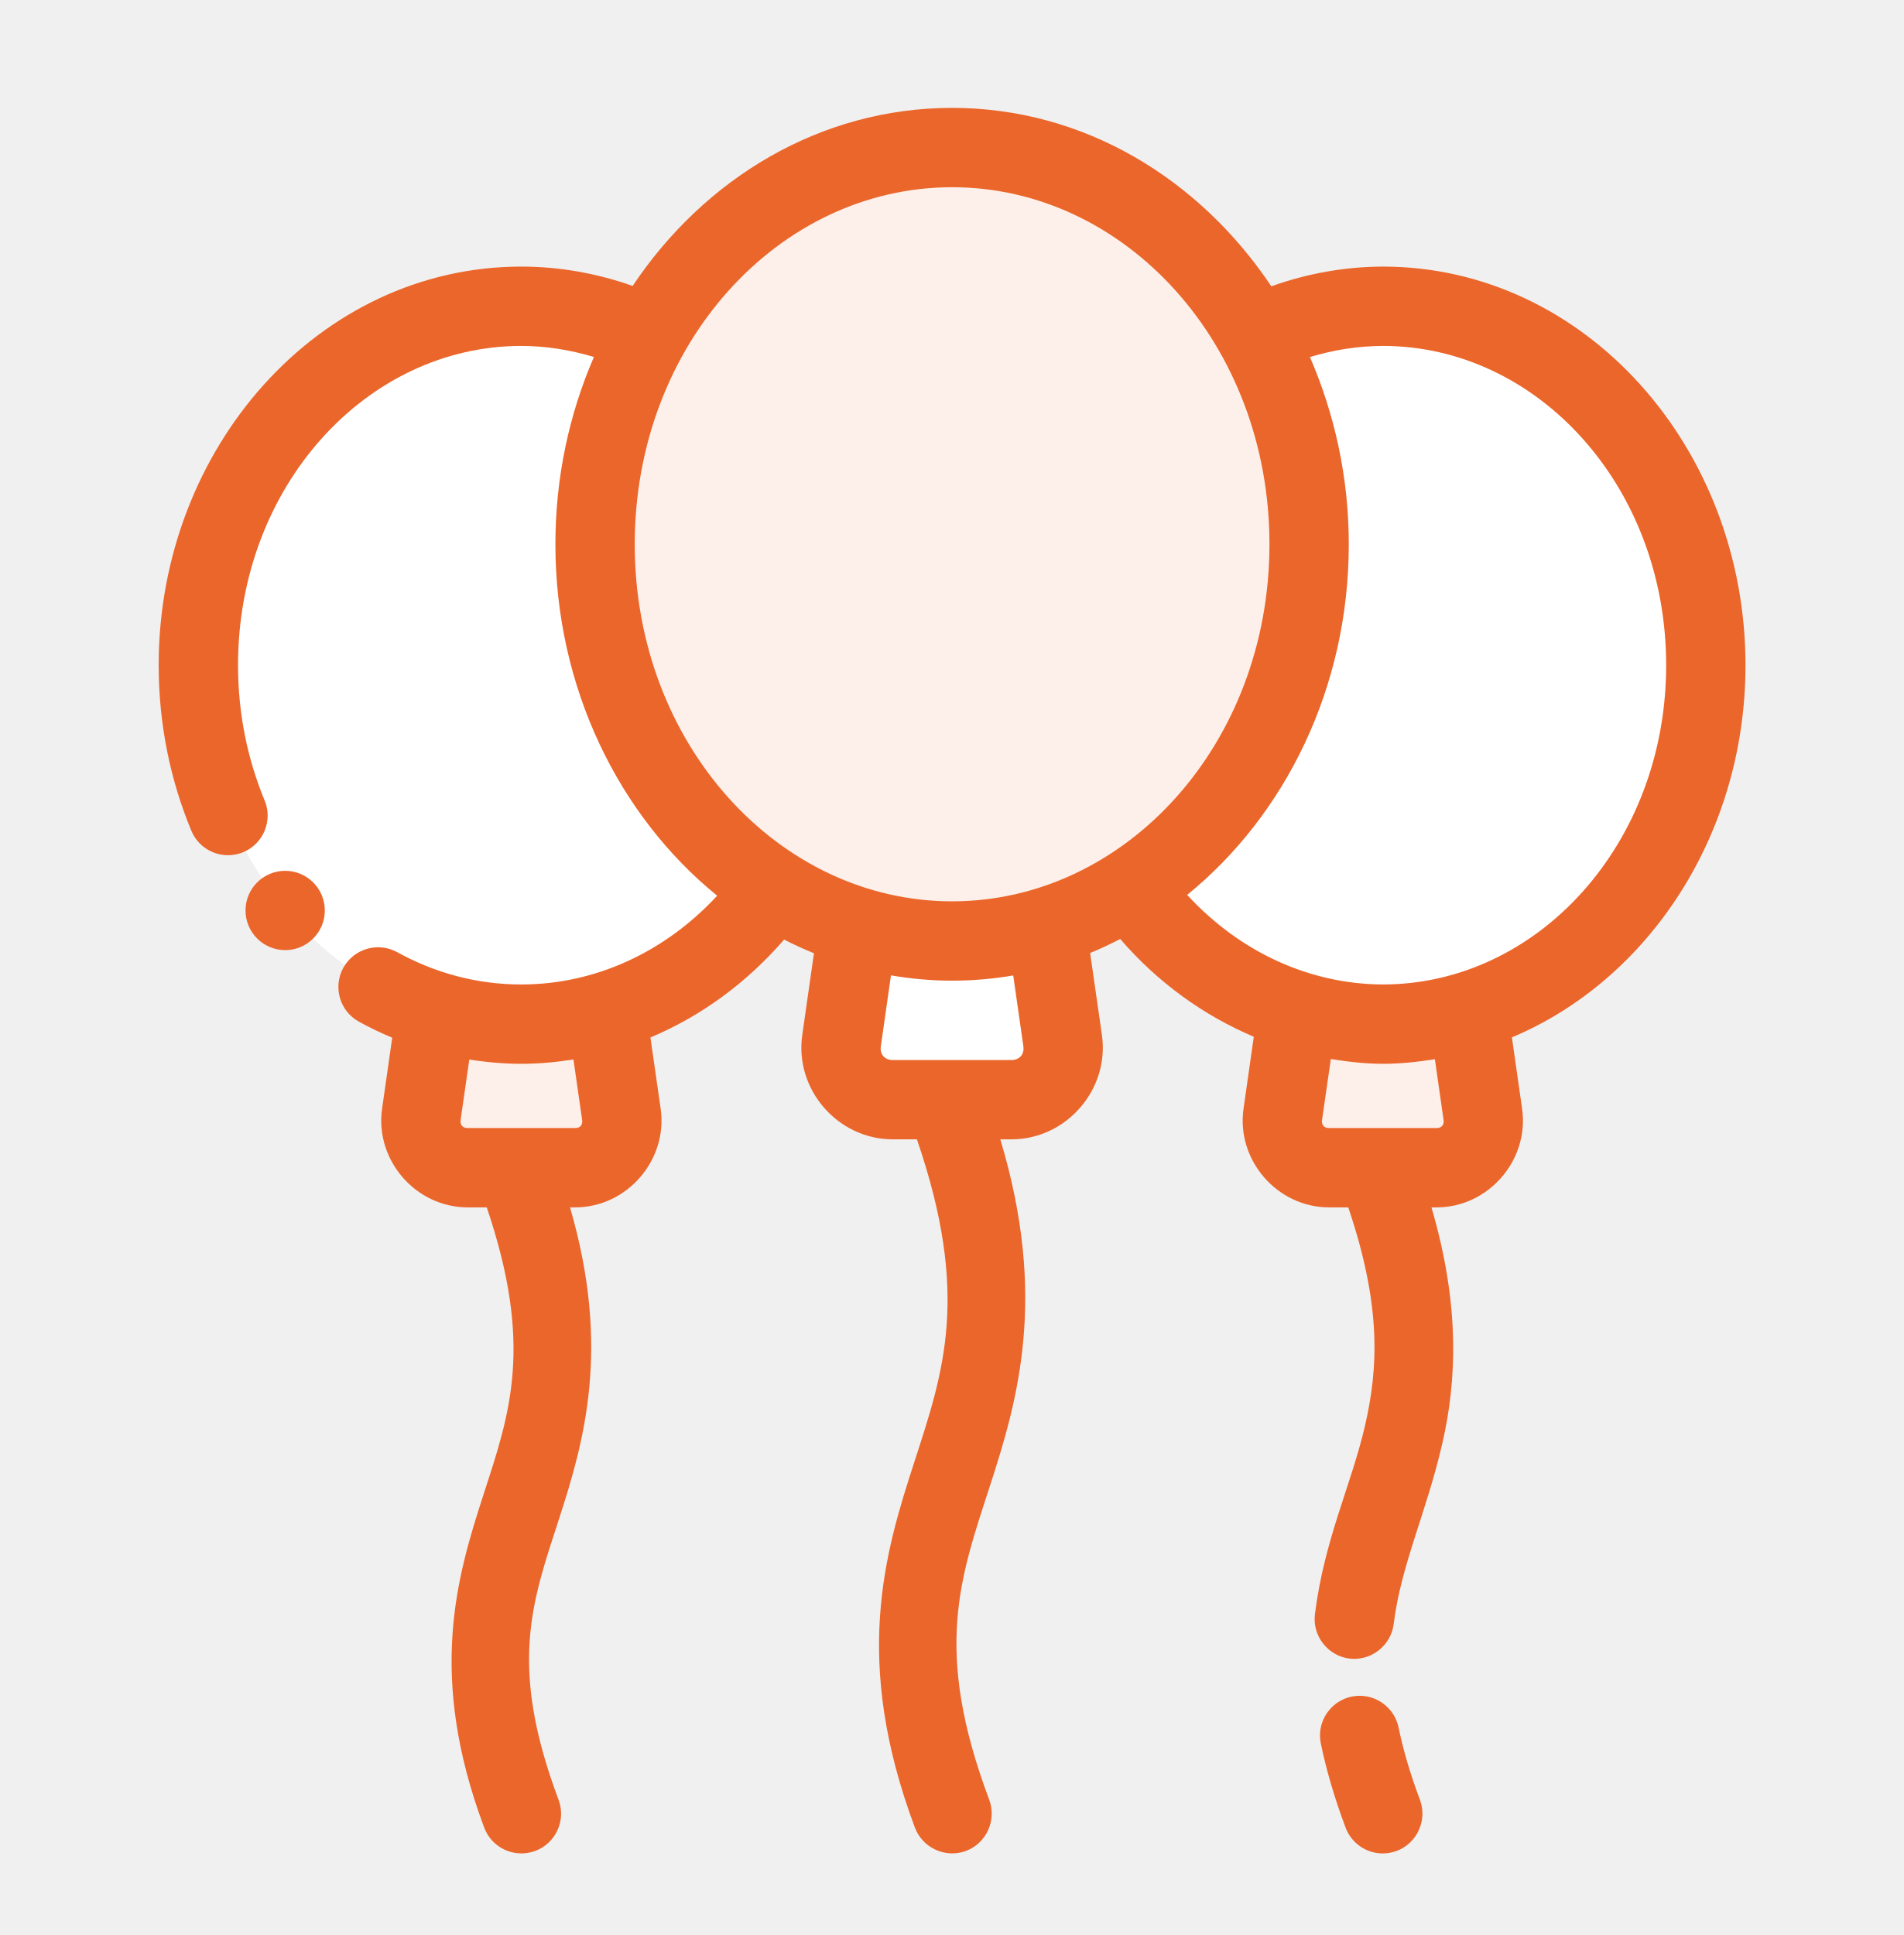
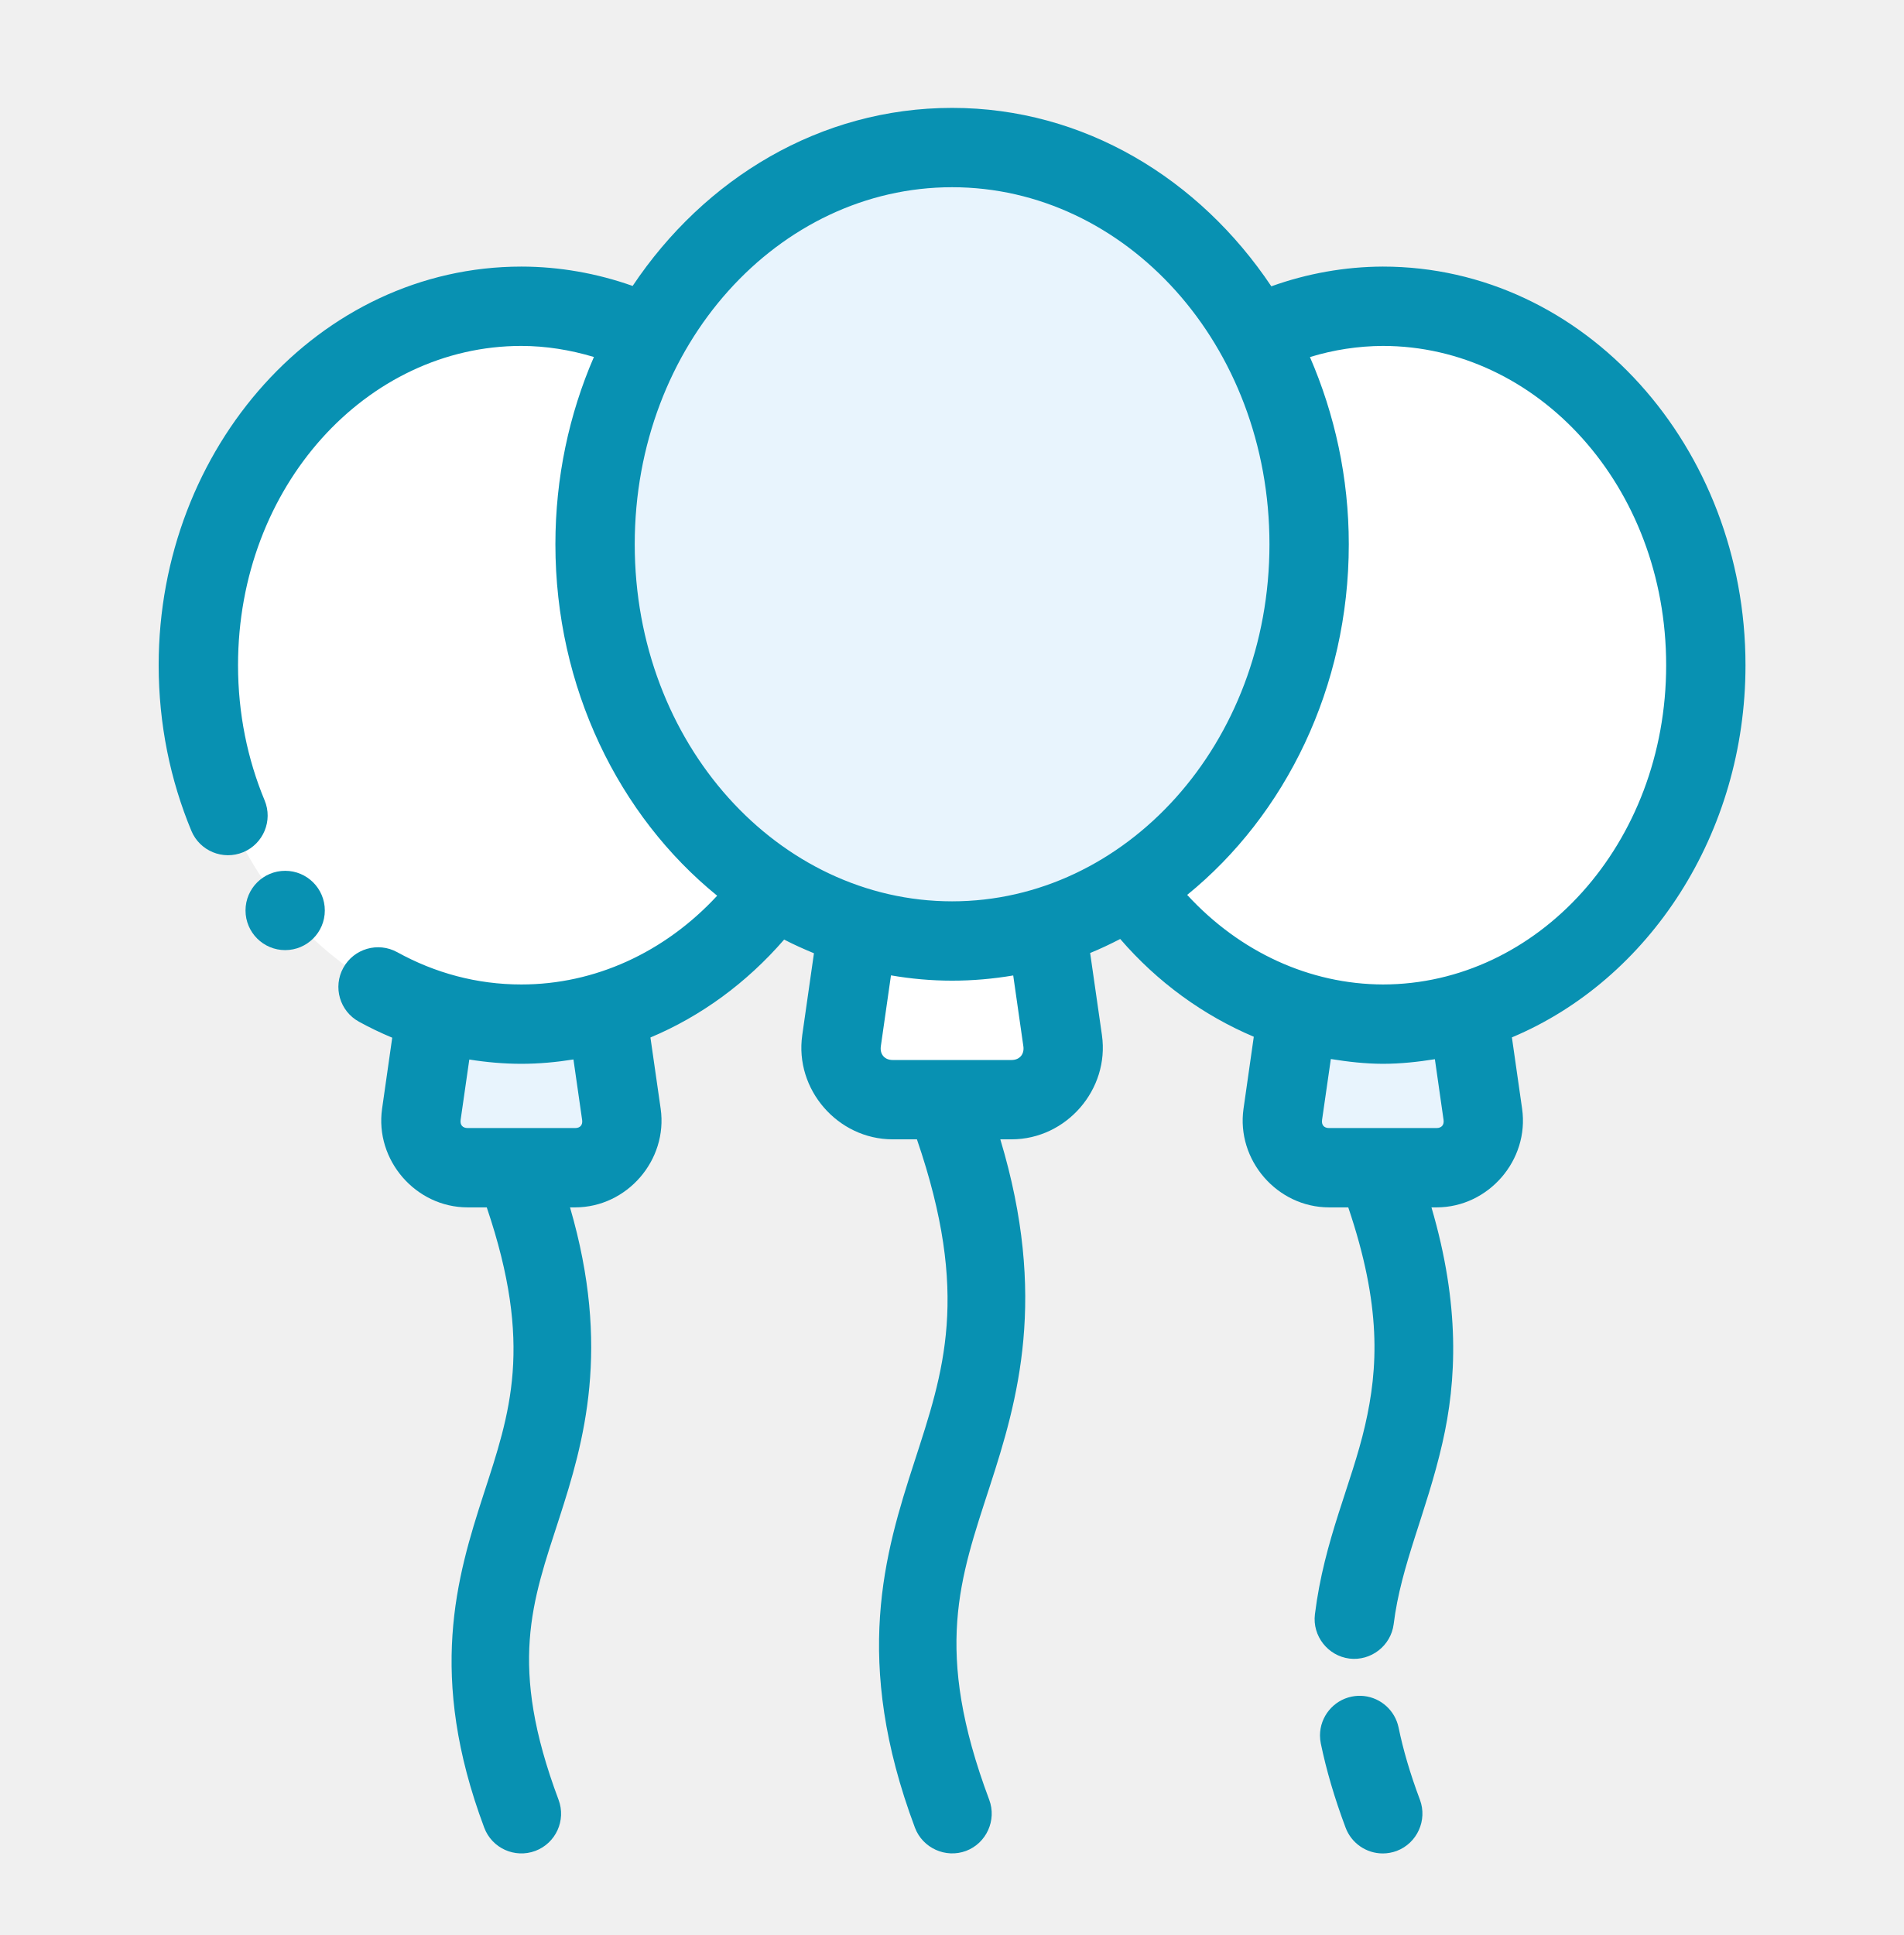
<svg xmlns="http://www.w3.org/2000/svg" width="60" height="61" viewBox="0 0 60 61" fill="none">
-   <path fill-rule="evenodd" clip-rule="evenodd" d="M40.906 30.252L40.439 35.131C40.43 35.199 40.425 35.27 40.425 35.338C40.425 36.146 41.089 36.81 41.896 36.81H45.29C46.098 36.81 46.762 36.146 46.762 35.338C46.762 35.27 46.757 35.199 46.747 35.131L46.059 30.323C45.184 30.593 41.781 30.522 40.906 30.252Z" fill="#FDF0EA" />
+   <path fill-rule="evenodd" clip-rule="evenodd" d="M40.906 30.252L40.439 35.131C40.43 35.199 40.425 35.27 40.425 35.338C40.425 36.146 41.089 36.81 41.896 36.81H45.29C46.098 36.81 46.762 36.146 46.762 35.338C46.762 35.27 46.757 35.199 46.747 35.131L46.059 30.323C45.184 30.593 41.781 30.522 40.906 30.252Z" fill="#E8F4FD" />
  <path fill-rule="evenodd" clip-rule="evenodd" d="M43.593 9.654C42.215 9.661 40.853 9.977 39.587 10.585L35.62 27.97C37.544 30.684 40.484 32.276 43.593 32.286C49.179 32.286 53.777 27.177 53.777 20.97C53.777 14.763 49.179 9.654 43.593 9.654Z" fill="white" />
  <path fill-rule="evenodd" clip-rule="evenodd" d="M27.206 28.078L26.529 32.811C26.518 32.886 26.513 32.963 26.513 33.04C26.513 33.931 27.247 34.667 28.139 34.667H31.891C32.783 34.667 33.517 33.931 33.517 33.04C33.517 32.963 33.512 32.886 33.5 32.811L32.859 28.321C31.891 28.62 28.174 28.377 27.206 28.078Z" fill="white" />
-   <path fill-rule="evenodd" clip-rule="evenodd" d="M13.849 31.17L13.283 35.131C13.273 35.2 13.268 35.27 13.268 35.338C13.268 36.146 13.932 36.81 14.74 36.81H18.134C18.94 36.81 19.605 36.146 19.605 35.338C19.605 35.27 19.599 35.2 19.591 35.131L19.052 31.366C18.176 31.636 17.11 30.911 16.2 30.915C15.292 30.911 14.725 31.44 13.849 31.17Z" fill="#FDF0EA" />
+   <path fill-rule="evenodd" clip-rule="evenodd" d="M13.849 31.17L13.283 35.131C13.273 35.2 13.268 35.27 13.268 35.338C13.268 36.146 13.932 36.81 14.74 36.81H18.134C18.94 36.81 19.605 36.146 19.605 35.338C19.605 35.27 19.599 35.2 19.591 35.131L19.052 31.366C18.176 31.636 17.11 30.911 16.2 30.915C15.292 30.911 14.725 31.44 13.849 31.17Z" fill="#E8F4FD" />
  <path fill-rule="evenodd" clip-rule="evenodd" d="M16.437 9.654C10.85 9.654 6.253 14.762 6.253 20.969C6.253 27.176 10.85 32.286 16.437 32.286C19.551 32.284 22.499 30.697 24.428 27.981L20.456 10.577C19.187 9.969 17.819 9.656 16.437 9.654Z" fill="white" />
-   <path fill-rule="evenodd" clip-rule="evenodd" d="M41.27 17.158C41.27 24.019 36.189 29.664 30.015 29.664C23.841 29.664 18.759 24.019 18.759 17.158C18.759 10.297 23.841 4.652 30.015 4.652C36.189 4.652 41.27 10.297 41.27 17.158Z" fill="#FDF0EA" />
-   <path d="M30.015 3.401C25.858 3.401 22.211 5.625 19.944 9.014C18.814 8.614 17.63 8.405 16.437 8.404C10.061 8.404 5.002 14.111 5.002 20.969C5.002 22.827 5.37 24.597 6.033 26.191C6.298 26.828 7.03 27.129 7.668 26.865C8.304 26.6 8.607 25.869 8.342 25.231C7.805 23.94 7.504 22.497 7.504 20.969C7.504 15.328 11.563 10.905 16.437 10.905C17.21 10.906 17.976 11.03 18.723 11.254C17.944 13.05 17.509 15.053 17.509 17.158C17.509 21.669 19.506 25.718 22.609 28.237C20.944 30.036 18.738 31.035 16.437 31.035C15.031 31.035 13.71 30.672 12.524 30.018C11.918 29.684 11.157 29.904 10.823 30.51C10.489 31.115 10.71 31.877 11.317 32.209C11.656 32.396 12.006 32.563 12.365 32.713L12.045 34.954C11.815 36.571 13.105 38.061 14.739 38.062H15.345C16.823 42.423 16.077 44.548 15.246 47.104C14.4 49.715 13.467 52.818 15.266 57.618C15.509 58.264 16.229 58.59 16.876 58.349C17.522 58.106 17.851 57.386 17.609 56.738C16.014 52.484 16.776 50.497 17.626 47.875C18.413 45.447 19.265 42.504 17.97 38.062H18.134C19.767 38.061 21.058 36.571 20.828 34.954L20.505 32.706C22.099 32.038 23.538 30.984 24.72 29.62C25.026 29.778 25.34 29.919 25.66 30.051L25.291 32.632V32.635C25.047 34.344 26.412 35.916 28.139 35.917H28.906C30.59 40.826 29.747 43.239 28.826 46.084C27.889 48.969 26.867 52.343 28.844 57.618C29.087 58.26 29.812 58.589 30.455 58.349C31.097 58.106 31.426 57.381 31.186 56.738C29.411 52.009 30.265 49.754 31.204 46.855C32.085 44.142 33.033 40.896 31.535 35.917H31.891C33.618 35.916 34.982 34.344 34.739 32.635V32.632L34.367 30.043C34.691 29.911 35.006 29.761 35.315 29.601C36.492 30.967 37.938 32.01 39.526 32.683L39.202 34.954C38.972 36.571 40.263 38.061 41.896 38.062H42.504C43.557 41.17 43.448 43.133 43.034 44.936C42.609 46.79 41.745 48.534 41.453 50.891C41.369 51.571 41.86 52.2 42.541 52.286C43.221 52.369 43.851 51.879 43.936 51.199C44.167 49.324 44.969 47.69 45.471 45.495C45.923 43.527 46.034 41.154 45.127 38.062H45.291C46.925 38.061 48.215 36.571 47.985 34.954L47.663 32.703C51.991 30.886 55.029 26.278 55.027 20.969C55.027 14.111 49.969 8.404 43.593 8.404C43.592 8.404 43.59 8.404 43.589 8.404C42.394 8.409 41.208 8.621 40.079 9.026C37.811 5.636 34.173 3.401 30.015 3.401ZM30.015 5.902C35.48 5.902 40.02 10.86 40.02 17.158C40.02 23.456 35.48 28.414 30.015 28.414C24.55 28.414 20.01 23.456 20.01 17.158C20.01 10.86 24.55 5.902 30.015 5.902ZM43.593 10.905C48.467 10.905 52.526 15.328 52.526 20.969C52.527 26.608 48.47 31.031 43.598 31.035C41.294 31.027 39.087 30.019 37.426 28.211C40.523 25.695 42.521 21.663 42.521 17.158C42.521 15.052 42.075 13.053 41.296 11.256C42.044 11.027 42.816 10.909 43.593 10.905ZM28.088 30.748C28.715 30.856 29.358 30.915 30.015 30.915C30.672 30.915 31.314 30.857 31.942 30.751L32.262 32.986C32.297 33.235 32.142 33.416 31.891 33.416H28.139C27.889 33.416 27.734 33.236 27.768 32.988V32.986L28.088 30.748ZM41.955 33.385C42.492 33.472 43.036 33.534 43.589 33.536H43.593C44.153 33.536 44.699 33.476 45.235 33.391L45.509 35.307C45.53 35.462 45.446 35.561 45.289 35.561H41.896C41.74 35.561 41.657 35.463 41.678 35.31V35.307L41.955 33.385ZM18.078 33.399L18.352 35.307C18.374 35.462 18.292 35.561 18.134 35.561H14.741C14.585 35.561 14.501 35.463 14.521 35.31V35.307L14.795 33.401C15.331 33.486 15.879 33.536 16.437 33.536C16.991 33.536 17.538 33.485 18.078 33.399ZM43.003 53.467C42.873 53.452 42.74 53.459 42.611 53.485C42.032 53.604 41.613 54.119 41.613 54.709C41.613 54.794 41.622 54.879 41.639 54.963C41.81 55.789 42.065 56.669 42.421 57.618C42.604 58.105 43.072 58.429 43.592 58.429C43.743 58.429 43.892 58.401 44.033 58.349C44.675 58.106 45.004 57.381 44.764 56.738C44.448 55.897 44.231 55.143 44.09 54.457C43.979 53.928 43.539 53.527 43.003 53.467Z" fill="#EB662B" />
-   <path fill-rule="evenodd" clip-rule="evenodd" d="M10.24 28.702C10.24 29.392 9.68 29.952 8.99 29.952C8.3 29.952 7.74 29.392 7.74 28.702C7.74 28.012 8.3 27.452 8.99 27.452C9.68 27.452 10.24 28.012 10.24 28.702Z" fill="#EB662B" />
+   <path fill-rule="evenodd" clip-rule="evenodd" d="M41.27 17.158C41.27 24.019 36.189 29.664 30.015 29.664C23.841 29.664 18.759 24.019 18.759 17.158C18.759 10.297 23.841 4.652 30.015 4.652C36.189 4.652 41.27 10.297 41.27 17.158Z" fill="#E8F4FD" />
+   <path d="M30.015 3.401C25.858 3.401 22.211 5.625 19.944 9.014C18.814 8.614 17.63 8.405 16.437 8.404C10.061 8.404 5.002 14.111 5.002 20.969C5.002 22.827 5.37 24.597 6.033 26.191C6.298 26.828 7.03 27.129 7.668 26.865C8.304 26.6 8.607 25.869 8.342 25.231C7.805 23.94 7.504 22.497 7.504 20.969C7.504 15.328 11.563 10.905 16.437 10.905C17.21 10.906 17.976 11.03 18.723 11.254C17.944 13.05 17.509 15.053 17.509 17.158C17.509 21.669 19.506 25.718 22.609 28.237C20.944 30.036 18.738 31.035 16.437 31.035C15.031 31.035 13.71 30.672 12.524 30.018C11.918 29.684 11.157 29.904 10.823 30.51C10.489 31.115 10.71 31.877 11.317 32.209C11.656 32.396 12.006 32.563 12.365 32.713L12.045 34.954C11.815 36.571 13.105 38.061 14.739 38.062H15.345C16.823 42.423 16.077 44.548 15.246 47.104C14.4 49.715 13.467 52.818 15.266 57.618C15.509 58.264 16.229 58.59 16.876 58.349C17.522 58.106 17.851 57.386 17.609 56.738C16.014 52.484 16.776 50.497 17.626 47.875C18.413 45.447 19.265 42.504 17.97 38.062H18.134C19.767 38.061 21.058 36.571 20.828 34.954L20.505 32.706C22.099 32.038 23.538 30.984 24.72 29.62C25.026 29.778 25.34 29.919 25.66 30.051L25.291 32.632V32.635C25.047 34.344 26.412 35.916 28.139 35.917H28.906C30.59 40.826 29.747 43.239 28.826 46.084C27.889 48.969 26.867 52.343 28.844 57.618C29.087 58.26 29.812 58.589 30.455 58.349C31.097 58.106 31.426 57.381 31.186 56.738C29.411 52.009 30.265 49.754 31.204 46.855C32.085 44.142 33.033 40.896 31.535 35.917H31.891C33.618 35.916 34.982 34.344 34.739 32.635V32.632L34.367 30.043C34.691 29.911 35.006 29.761 35.315 29.601C36.492 30.967 37.938 32.01 39.526 32.683L39.202 34.954C38.972 36.571 40.263 38.061 41.896 38.062H42.504C43.557 41.17 43.448 43.133 43.034 44.936C42.609 46.79 41.745 48.534 41.453 50.891C41.369 51.571 41.86 52.2 42.541 52.286C43.221 52.369 43.851 51.879 43.936 51.199C44.167 49.324 44.969 47.69 45.471 45.495C45.923 43.527 46.034 41.154 45.127 38.062H45.291C46.925 38.061 48.215 36.571 47.985 34.954L47.663 32.703C51.991 30.886 55.029 26.278 55.027 20.969C55.027 14.111 49.969 8.404 43.593 8.404C43.592 8.404 43.59 8.404 43.589 8.404C42.394 8.409 41.208 8.621 40.079 9.026C37.811 5.636 34.173 3.401 30.015 3.401ZM30.015 5.902C35.48 5.902 40.02 10.86 40.02 17.158C40.02 23.456 35.48 28.414 30.015 28.414C24.55 28.414 20.01 23.456 20.01 17.158C20.01 10.86 24.55 5.902 30.015 5.902ZM43.593 10.905C48.467 10.905 52.526 15.328 52.526 20.969C52.527 26.608 48.47 31.031 43.598 31.035C41.294 31.027 39.087 30.019 37.426 28.211C40.523 25.695 42.521 21.663 42.521 17.158C42.521 15.052 42.075 13.053 41.296 11.256C42.044 11.027 42.816 10.909 43.593 10.905ZM28.088 30.748C28.715 30.856 29.358 30.915 30.015 30.915C30.672 30.915 31.314 30.857 31.942 30.751L32.262 32.986C32.297 33.235 32.142 33.416 31.891 33.416H28.139C27.889 33.416 27.734 33.236 27.768 32.988V32.986L28.088 30.748ZM41.955 33.385C42.492 33.472 43.036 33.534 43.589 33.536H43.593C44.153 33.536 44.699 33.476 45.235 33.391L45.509 35.307C45.53 35.462 45.446 35.561 45.289 35.561H41.896C41.74 35.561 41.657 35.463 41.678 35.31V35.307L41.955 33.385ZM18.078 33.399L18.352 35.307C18.374 35.462 18.292 35.561 18.134 35.561H14.741C14.585 35.561 14.501 35.463 14.521 35.31V35.307L14.795 33.401C15.331 33.486 15.879 33.536 16.437 33.536C16.991 33.536 17.538 33.485 18.078 33.399ZM43.003 53.467C42.873 53.452 42.74 53.459 42.611 53.485C42.032 53.604 41.613 54.119 41.613 54.709C41.613 54.794 41.622 54.879 41.639 54.963C41.81 55.789 42.065 56.669 42.421 57.618C42.604 58.105 43.072 58.429 43.592 58.429C43.743 58.429 43.892 58.401 44.033 58.349C44.675 58.106 45.004 57.381 44.764 56.738C44.448 55.897 44.231 55.143 44.09 54.457C43.979 53.928 43.539 53.527 43.003 53.467Z" fill="#0891B2" />
+   <path fill-rule="evenodd" clip-rule="evenodd" d="M10.24 28.702C10.24 29.392 9.68 29.952 8.99 29.952C8.3 29.952 7.74 29.392 7.74 28.702C7.74 28.012 8.3 27.452 8.99 27.452C9.68 27.452 10.24 28.012 10.24 28.702Z" fill="#0891B2" />
</svg>
